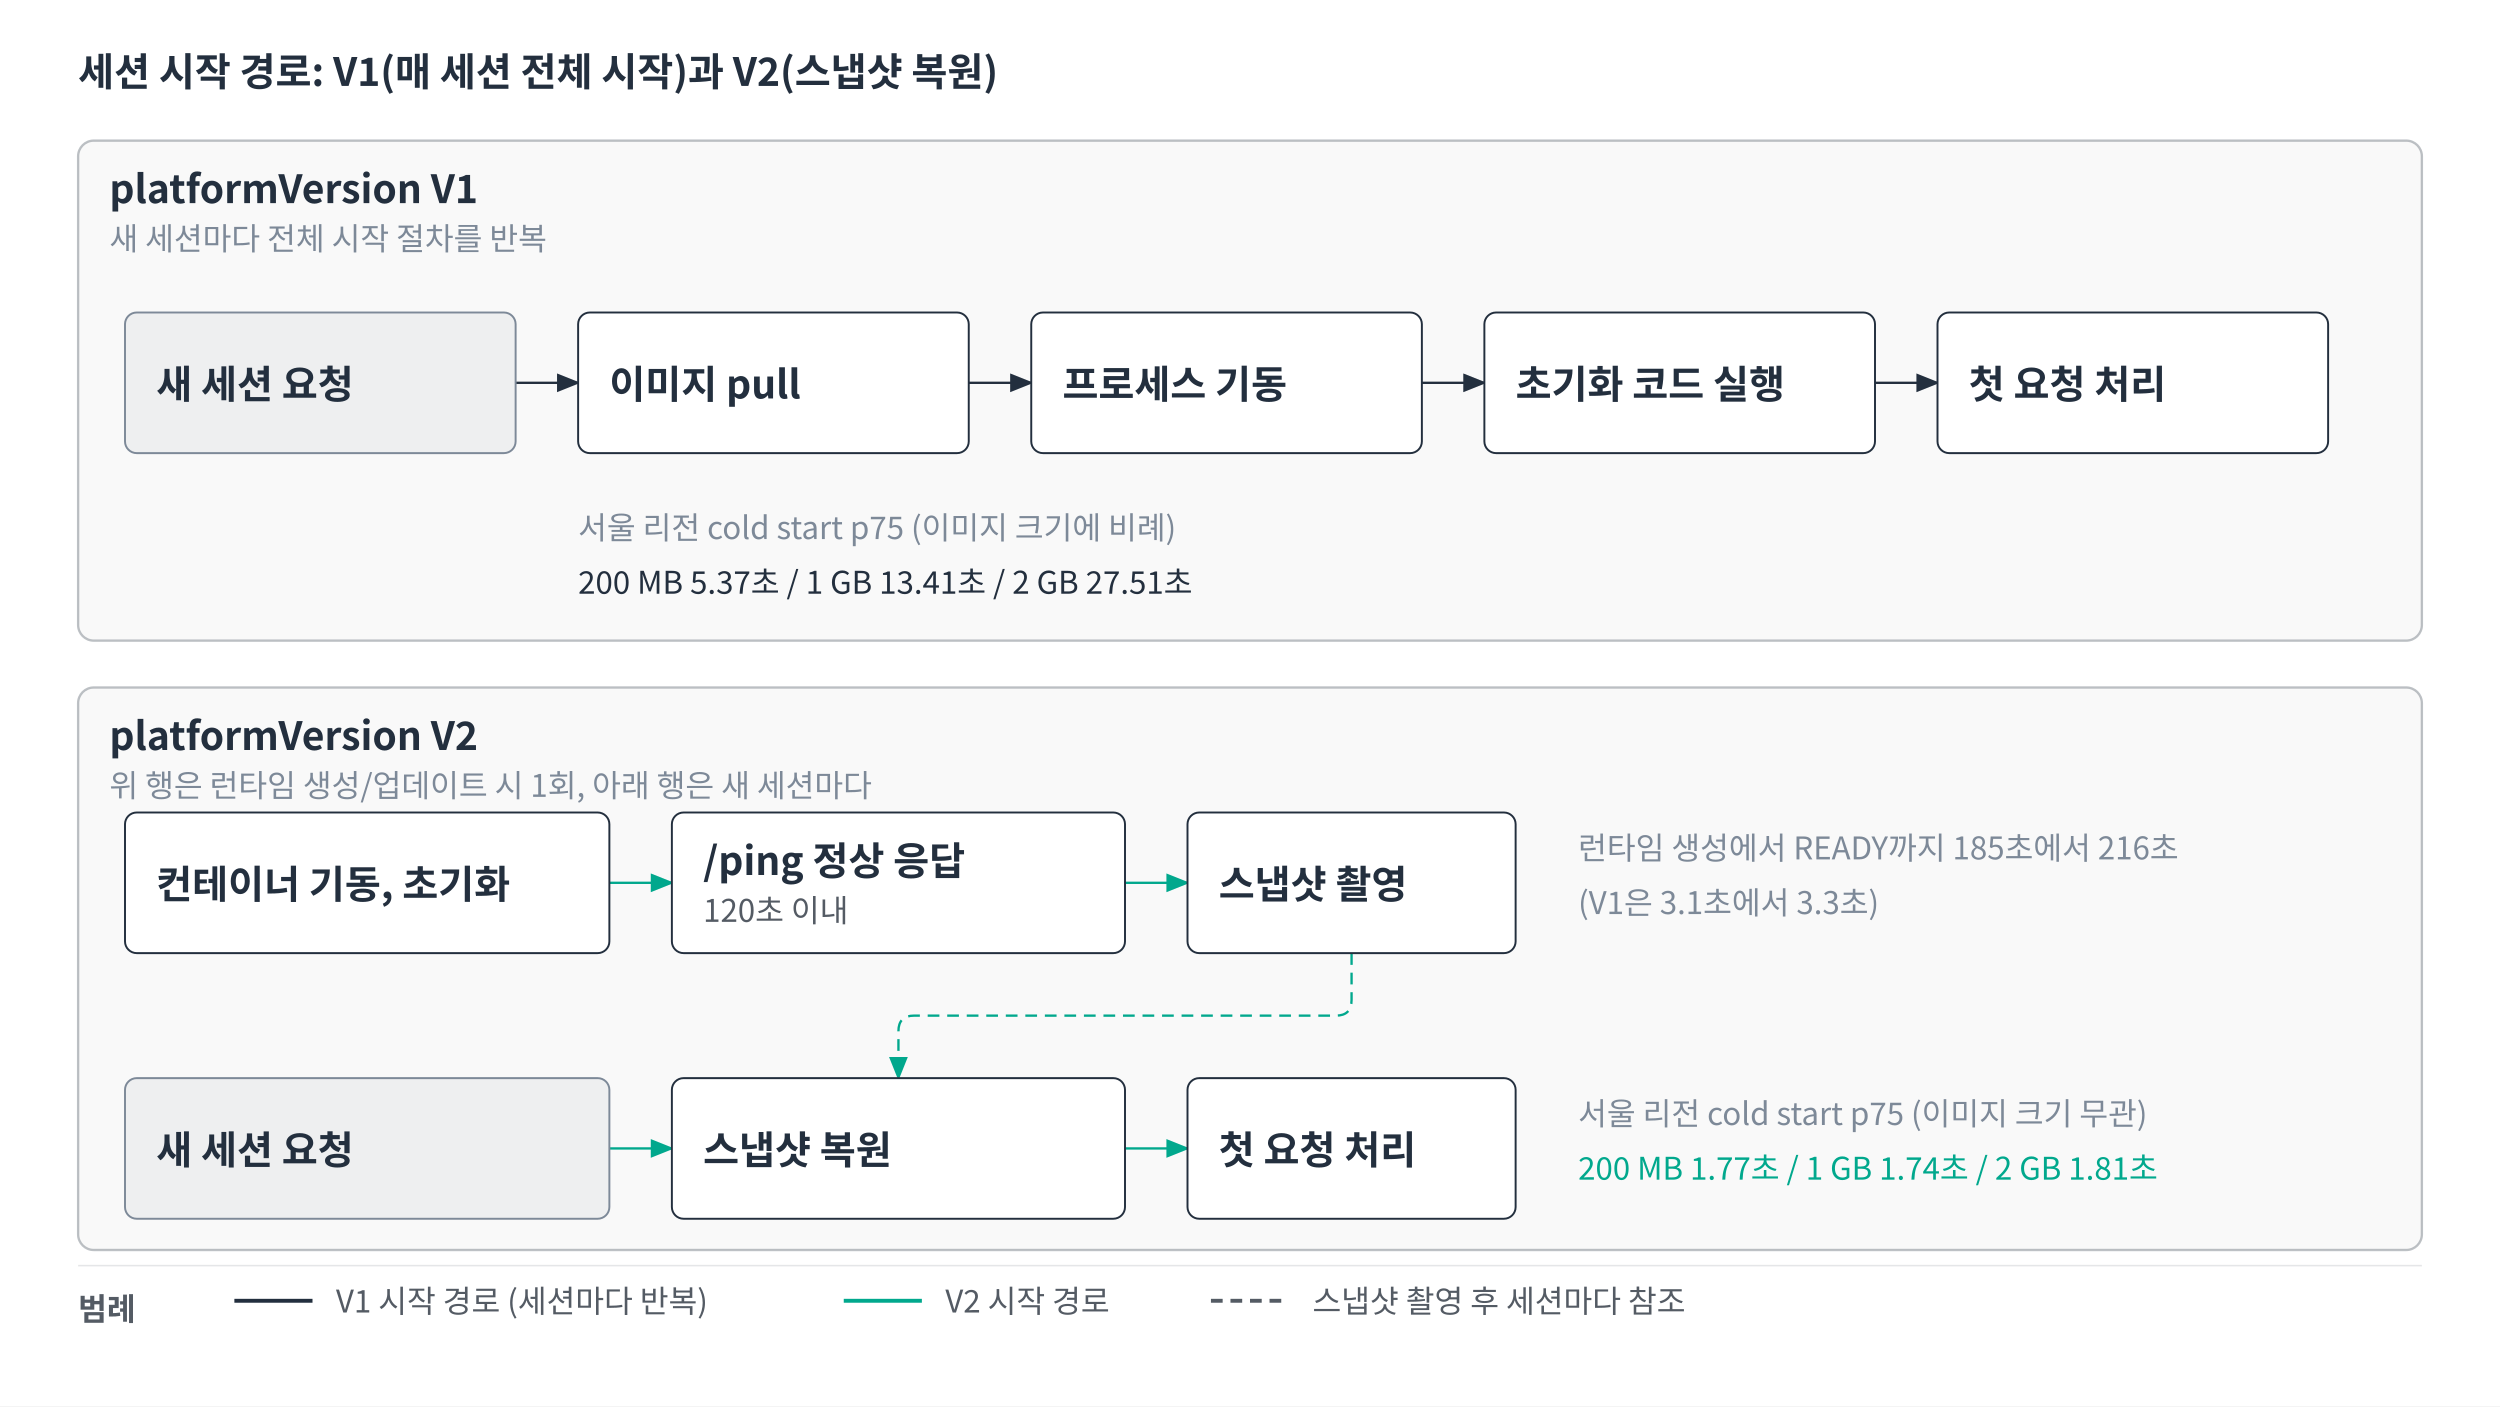
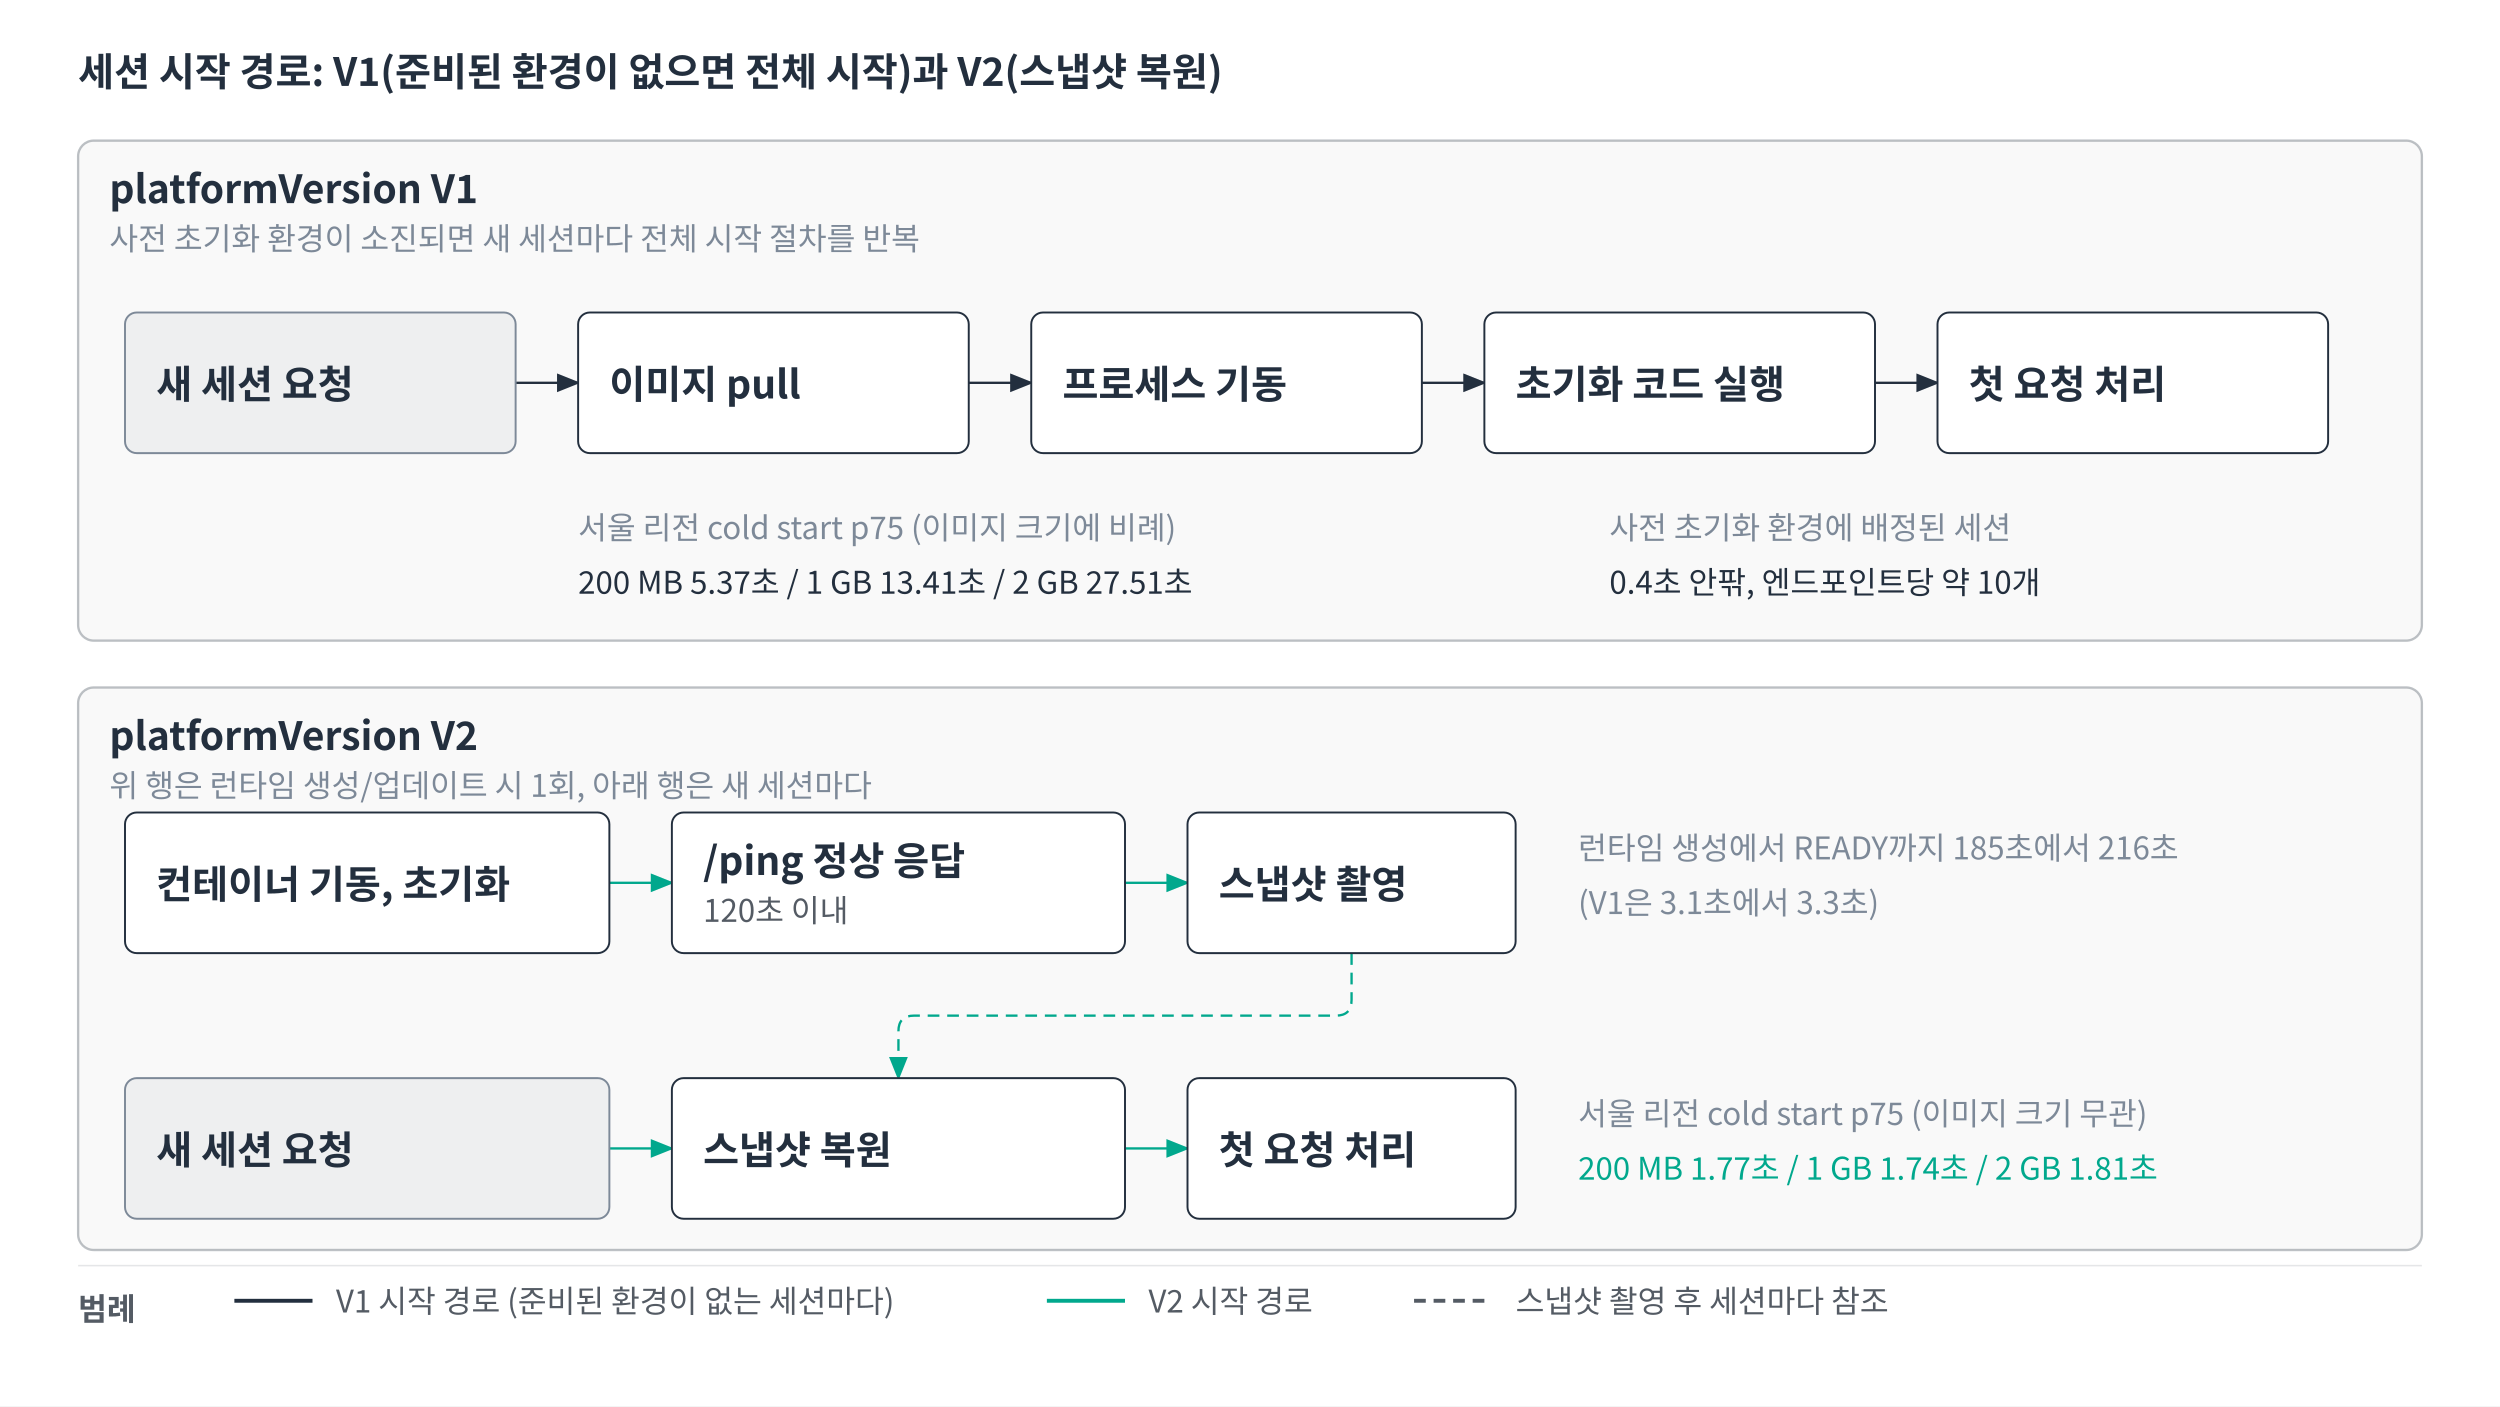
<svg xmlns="http://www.w3.org/2000/svg" viewBox="0 0 1280 720" width="1280" height="720" role="img" aria-labelledby="agentcore-runtime-v2-seoul-fig01-title agentcore-runtime-v2-seoul-fig01-desc">
  <defs>
    <marker id="arrow" markerWidth="10" markerHeight="8" refX="9" refY="4" orient="auto">
      <polygon points="0 0, 10 4, 0 8" fill="#545B64" />
    </marker>
    <marker id="arrow-accent" markerWidth="10" markerHeight="8" refX="9" refY="4" orient="auto">
      <polygon points="0 0, 10 4, 0 8" fill="#EC7211" />
    </marker>
    <marker id="arrow-link" markerWidth="10" markerHeight="8" refX="9" refY="4" orient="auto">
      <polygon points="0 0, 10 4, 0 8" fill="#0972D3" />
    </marker>
    <marker id="arrow-ink" markerWidth="10" markerHeight="8" refX="9" refY="4" orient="auto">
      <polygon points="0 0, 10 4, 0 8" fill="#232F3E" />
    </marker>
    <marker id="arrow-teal" markerWidth="10" markerHeight="8" refX="9" refY="4" orient="auto">
      <polygon points="0 0, 10 4, 0 8" fill="#01A88D" />
    </marker>
    <marker id="arrow-purple" markerWidth="10" markerHeight="8" refX="9" refY="4" orient="auto">
      <polygon points="0 0, 10 4, 0 8" fill="#8C4FFF" />
    </marker>
  </defs>
  <rect width="100%" height="100%" fill="#FFFFFF" />
  <rect x="40" y="72" width="1200" height="256" rx="8" fill="#232F3E" fill-opacity="0.03" stroke="#232F3E" stroke-opacity="0.3" stroke-width="1.2" />
  <text x="56" y="104" fill="#232F3E" font-size="20" font-weight="600" font-family="'Amazon Ember', 'Noto Sans CJK KR', 'Helvetica Neue', Helvetica, Arial, sans-serif" text-anchor="start">platformVersion V1</text>
-   <text x="56" y="128" fill="#7D8998" font-size="16" font-weight="400" font-family="'Amazon Ember', 'Noto Sans CJK KR', 'Helvetica Neue', Helvetica, Arial, sans-serif" text-anchor="start">새 세션마다 전체 시작 절차를 반복</text>
+   <text x="56" y="128" fill="#7D8998" font-size="16" font-weight="400" font-family="'Amazon Ember', 'Noto Sans CJK KR', 'Helvetica Neue', Helvetica, Arial, sans-serif" text-anchor="start">사전 초기화 환경이 소진되면 새 세션마다 전체 시작 절차를 반복</text>
  <text x="296" y="276" fill="#7D8998" font-size="16" font-weight="400" font-family="'Amazon Ember', 'Noto Sans CJK KR', 'Helvetica Neue', Helvetica, Arial, sans-serif" text-anchor="start">서울 리전 cold start p75 (이미지 크기에 비례)</text>
  <text x="296" y="304" fill="#232F3E" font-size="16" font-weight="400" font-family="'Amazon Ember Mono', 'Noto Sans CJK KR', ui-monospace, monospace" text-anchor="start">200 MB 5.37초 / 1 GB 13.41초 / 2 GB 27.51초</text>
+   <text x="824" y="276" fill="#7D8998" font-size="16" font-weight="400" font-family="'Amazon Ember', 'Noto Sans CJK KR', 'Helvetica Neue', Helvetica, Arial, sans-serif" text-anchor="start">사전 초기화 환경에 배정된 세션</text>
+   <text x="824" y="304" fill="#232F3E" font-size="16" font-weight="400" font-family="'Amazon Ember', 'Noto Sans CJK KR', 'Helvetica Neue', Helvetica, Arial, sans-serif" text-anchor="start">0.4초 안팎, 엔드포인트당 약 10개</text>
  <rect x="40" y="352" width="1200" height="288" rx="8" fill="#232F3E" fill-opacity="0.03" stroke="#232F3E" stroke-opacity="0.3" stroke-width="1.2" />
  <text x="56" y="384" fill="#232F3E" font-size="20" font-weight="600" font-family="'Amazon Ember', 'Noto Sans CJK KR', 'Helvetica Neue', Helvetica, Arial, sans-serif" text-anchor="start">platformVersion V2</text>
  <text x="56" y="408" fill="#7D8998" font-size="16" font-weight="400" font-family="'Amazon Ember', 'Noto Sans CJK KR', 'Helvetica Neue', Helvetica, Arial, sans-serif" text-anchor="start">위 행은 런타임 생성/업데이트 시 1회, 아래 행은 새 세션마다</text>
  <text x="808" y="440" fill="#7D8998" font-size="16" font-weight="400" font-family="'Amazon Ember', 'Noto Sans CJK KR', 'Helvetica Neue', Helvetica, Arial, sans-serif" text-anchor="start">런타임 생성에서 READY까지 185초에서 216초</text>
  <text x="808" y="468" fill="#7D8998" font-size="16" font-weight="400" font-family="'Amazon Ember', 'Noto Sans CJK KR', 'Helvetica Neue', Helvetica, Arial, sans-serif" text-anchor="start">(V1은 3.1초에서 3.3초)</text>
  <text x="808" y="576" fill="#7D8998" font-size="16" font-weight="400" font-family="'Amazon Ember', 'Noto Sans CJK KR', 'Helvetica Neue', Helvetica, Arial, sans-serif" text-anchor="start">서울 리전 cold start p75 (이미지 크기 무관)</text>
  <text x="808" y="604" fill="#01A88D" font-size="16" font-weight="400" font-family="'Amazon Ember Mono', 'Noto Sans CJK KR', ui-monospace, monospace" text-anchor="start">200 MB 1.77초 / 1 GB 1.74초 / 2 GB 1.81초</text>
  <path d="M264 196 L296 196" fill="none" stroke="#232F3E" stroke-width="1.2" marker-end="url(#arrow-ink)" />
  <path d="M496 196 L528 196" fill="none" stroke="#232F3E" stroke-width="1.2" marker-end="url(#arrow-ink)" />
  <path d="M728 196 L760 196" fill="none" stroke="#232F3E" stroke-width="1.2" marker-end="url(#arrow-ink)" />
  <path d="M960 196 L992 196" fill="none" stroke="#232F3E" stroke-width="1.2" marker-end="url(#arrow-ink)" />
  <path d="M312 452 L344 452" fill="none" stroke="#01A88D" stroke-width="1.2" marker-end="url(#arrow-teal)" />
  <path d="M576 452 L608 452" fill="none" stroke="#01A88D" stroke-width="1.2" marker-end="url(#arrow-teal)" />
  <path d="M312 588 L344 588" fill="none" stroke="#01A88D" stroke-width="1.2" marker-end="url(#arrow-teal)" />
  <path d="M576 588 L608 588" fill="none" stroke="#01A88D" stroke-width="1.2" marker-end="url(#arrow-teal)" />
  <path d="M692 488 L692 512 Q692 520 684 520 L468 520 Q460 520 460 528 L460 552" fill="none" stroke="#01A88D" stroke-width="1.2" stroke-dasharray="6,4" marker-end="url(#arrow-teal)" />
  <rect x="64" y="160" width="200" height="72" rx="6" fill="#FFFFFF" />
  <rect x="64" y="160" width="200" height="72" rx="6" fill="#545B64" fill-opacity="0.1" stroke="#7D8998" stroke-opacity="1" stroke-width="1" />
  <text x="80" y="204" fill="#232F3E" font-size="20" font-weight="600" font-family="'Amazon Ember', 'Noto Sans CJK KR', 'Helvetica Neue', Helvetica, Arial, sans-serif" text-anchor="start">새 세션 요청</text>
  <rect x="296" y="160" width="200" height="72" rx="6" fill="#FFFFFF" />
  <rect x="296" y="160" width="200" height="72" rx="6" fill="#FFFFFF" fill-opacity="1" stroke="#232F3E" stroke-opacity="1" stroke-width="1" />
  <text x="312" y="204" fill="#232F3E" font-size="20" font-weight="600" font-family="'Amazon Ember', 'Noto Sans CJK KR', 'Helvetica Neue', Helvetica, Arial, sans-serif" text-anchor="start">이미지 pull</text>
  <rect x="528" y="160" width="200" height="72" rx="6" fill="#FFFFFF" />
  <rect x="528" y="160" width="200" height="72" rx="6" fill="#FFFFFF" fill-opacity="1" stroke="#232F3E" stroke-opacity="1" stroke-width="1" />
  <text x="544" y="204" fill="#232F3E" font-size="20" font-weight="600" font-family="'Amazon Ember', 'Noto Sans CJK KR', 'Helvetica Neue', Helvetica, Arial, sans-serif" text-anchor="start">프로세스 기동</text>
  <rect x="760" y="160" width="200" height="72" rx="6" fill="#FFFFFF" />
  <rect x="760" y="160" width="200" height="72" rx="6" fill="#FFFFFF" fill-opacity="1" stroke="#232F3E" stroke-opacity="1" stroke-width="1" />
  <text x="776" y="204" fill="#232F3E" font-size="20" font-weight="600" font-family="'Amazon Ember', 'Noto Sans CJK KR', 'Helvetica Neue', Helvetica, Arial, sans-serif" text-anchor="start">초기화 코드 실행</text>
  <rect x="992" y="160" width="200" height="72" rx="6" fill="#FFFFFF" />
  <rect x="992" y="160" width="200" height="72" rx="6" fill="#FFFFFF" fill-opacity="1" stroke="#232F3E" stroke-opacity="1" stroke-width="1" />
  <text x="1008" y="204" fill="#232F3E" font-size="20" font-weight="600" font-family="'Amazon Ember', 'Noto Sans CJK KR', 'Helvetica Neue', Helvetica, Arial, sans-serif" text-anchor="start">첫 요청 처리</text>
  <rect x="64" y="416" width="248" height="72" rx="6" fill="#FFFFFF" />
  <rect x="64" y="416" width="248" height="72" rx="6" fill="#FFFFFF" fill-opacity="1" stroke="#232F3E" stroke-opacity="1" stroke-width="1" />
  <text x="80" y="460" fill="#232F3E" font-size="20" font-weight="600" font-family="'Amazon Ember', 'Noto Sans CJK KR', 'Helvetica Neue', Helvetica, Arial, sans-serif" text-anchor="start">컨테이너 기동, 초기화</text>
  <rect x="344" y="416" width="232" height="72" rx="6" fill="#FFFFFF" />
  <rect x="344" y="416" width="232" height="72" rx="6" fill="#FFFFFF" fill-opacity="1" stroke="#232F3E" stroke-opacity="1" stroke-width="1" />
  <text x="360" y="448" fill="#232F3E" font-size="20" font-weight="600" font-family="'Amazon Ember', 'Noto Sans CJK KR', 'Helvetica Neue', Helvetica, Arial, sans-serif" text-anchor="start">/ping 정상 응답</text>
  <text x="360" y="472" fill="#545B64" font-size="16" font-weight="400" font-family="'Amazon Ember Mono', 'Noto Sans CJK KR', ui-monospace, monospace" text-anchor="start">120초 이내</text>
  <rect x="608" y="416" width="168" height="72" rx="6" fill="#FFFFFF" />
  <rect x="608" y="416" width="168" height="72" rx="6" fill="#FFFFFF" fill-opacity="1" stroke="#232F3E" stroke-opacity="1" stroke-width="1" />
  <text x="624" y="460" fill="#232F3E" font-size="20" font-weight="600" font-family="'Amazon Ember', 'Noto Sans CJK KR', 'Helvetica Neue', Helvetica, Arial, sans-serif" text-anchor="start">스냅샷 촬영</text>
  <rect x="64" y="552" width="248" height="72" rx="6" fill="#FFFFFF" />
  <rect x="64" y="552" width="248" height="72" rx="6" fill="#545B64" fill-opacity="0.1" stroke="#7D8998" stroke-opacity="1" stroke-width="1" />
  <text x="80" y="596" fill="#232F3E" font-size="20" font-weight="600" font-family="'Amazon Ember', 'Noto Sans CJK KR', 'Helvetica Neue', Helvetica, Arial, sans-serif" text-anchor="start">새 세션 요청</text>
  <rect x="344" y="552" width="232" height="72" rx="6" fill="#FFFFFF" />
  <rect x="344" y="552" width="232" height="72" rx="6" fill="#FFFFFF" fill-opacity="1" stroke="#232F3E" stroke-opacity="1" stroke-width="1" />
  <text x="360" y="596" fill="#232F3E" font-size="20" font-weight="600" font-family="'Amazon Ember', 'Noto Sans CJK KR', 'Helvetica Neue', Helvetica, Arial, sans-serif" text-anchor="start">스냅샷 복원</text>
  <rect x="608" y="552" width="168" height="72" rx="6" fill="#FFFFFF" />
  <rect x="608" y="552" width="168" height="72" rx="6" fill="#FFFFFF" fill-opacity="1" stroke="#232F3E" stroke-opacity="1" stroke-width="1" />
  <text x="624" y="596" fill="#232F3E" font-size="20" font-weight="600" font-family="'Amazon Ember', 'Noto Sans CJK KR', 'Helvetica Neue', Helvetica, Arial, sans-serif" text-anchor="start">첫 요청 처리</text>
-   <text x="40" y="44" fill="#232F3E" font-size="20" font-weight="600" font-family="'Amazon Ember', 'Noto Sans CJK KR', 'Helvetica Neue', Helvetica, Arial, sans-serif" text-anchor="start">세션 시작 경로: V1(매 세션 전체 시작)과 V2(스냅샷 복원)</text>
+   <text x="40" y="44" fill="#232F3E" font-size="20" font-weight="600" font-family="'Amazon Ember', 'Noto Sans CJK KR', 'Helvetica Neue', Helvetica, Arial, sans-serif" text-anchor="start">세션 시작 경로: V1(준비된 환경이 없으면 전체 시작)과 V2(스냅샷 복원)</text>
  <line x1="40" y1="648" x2="1240" y2="648" stroke="rgba(35,47,62,0.12)" stroke-width="0.8" />
  <text x="40" y="676" fill="#545B64" font-size="16" font-weight="600" font-family="'Amazon Ember', 'Noto Sans CJK KR', 'Helvetica Neue', Helvetica, Arial, sans-serif" text-anchor="start">범례</text>
  <line x1="120" y1="666" x2="160" y2="666" stroke="#232F3E" stroke-width="2" />
-   <text x="172" y="672" fill="#545B64" font-size="16" font-weight="400" font-family="'Amazon Ember', 'Noto Sans CJK KR', 'Helvetica Neue', Helvetica, Arial, sans-serif" text-anchor="start">V1 시작 경로 (세션마다 반복)</text>
-   <line x1="432" y1="666" x2="472" y2="666" stroke="#01A88D" stroke-width="2" />
-   <text x="484" y="672" fill="#545B64" font-size="16" font-weight="400" font-family="'Amazon Ember', 'Noto Sans CJK KR', 'Helvetica Neue', Helvetica, Arial, sans-serif" text-anchor="start">V2 시작 경로</text>
-   <line x1="620" y1="666" x2="660" y2="666" stroke="#545B64" stroke-width="2" stroke-dasharray="6,4" />
-   <text x="672" y="672" fill="#545B64" font-size="16" font-weight="400" font-family="'Amazon Ember', 'Noto Sans CJK KR', 'Helvetica Neue', Helvetica, Arial, sans-serif" text-anchor="start">스냅샷 촬영 후 세션마다 참조</text>
+   <text x="172" y="672" fill="#545B64" font-size="16" font-weight="400" font-family="'Amazon Ember', 'Noto Sans CJK KR', 'Helvetica Neue', Helvetica, Arial, sans-serif" text-anchor="start">V1 시작 경로 (준비된 환경이 없는 세션마다)</text>
+   <line x1="536" y1="666" x2="576" y2="666" stroke="#01A88D" stroke-width="2" />
+   <text x="588" y="672" fill="#545B64" font-size="16" font-weight="400" font-family="'Amazon Ember', 'Noto Sans CJK KR', 'Helvetica Neue', Helvetica, Arial, sans-serif" text-anchor="start">V2 시작 경로</text>
+   <line x1="724" y1="666" x2="764" y2="666" stroke="#545B64" stroke-width="2" stroke-dasharray="6,4" />
+   <text x="776" y="672" fill="#545B64" font-size="16" font-weight="400" font-family="'Amazon Ember', 'Noto Sans CJK KR', 'Helvetica Neue', Helvetica, Arial, sans-serif" text-anchor="start">스냅샷 촬영 후 세션마다 참조</text>
</svg>
